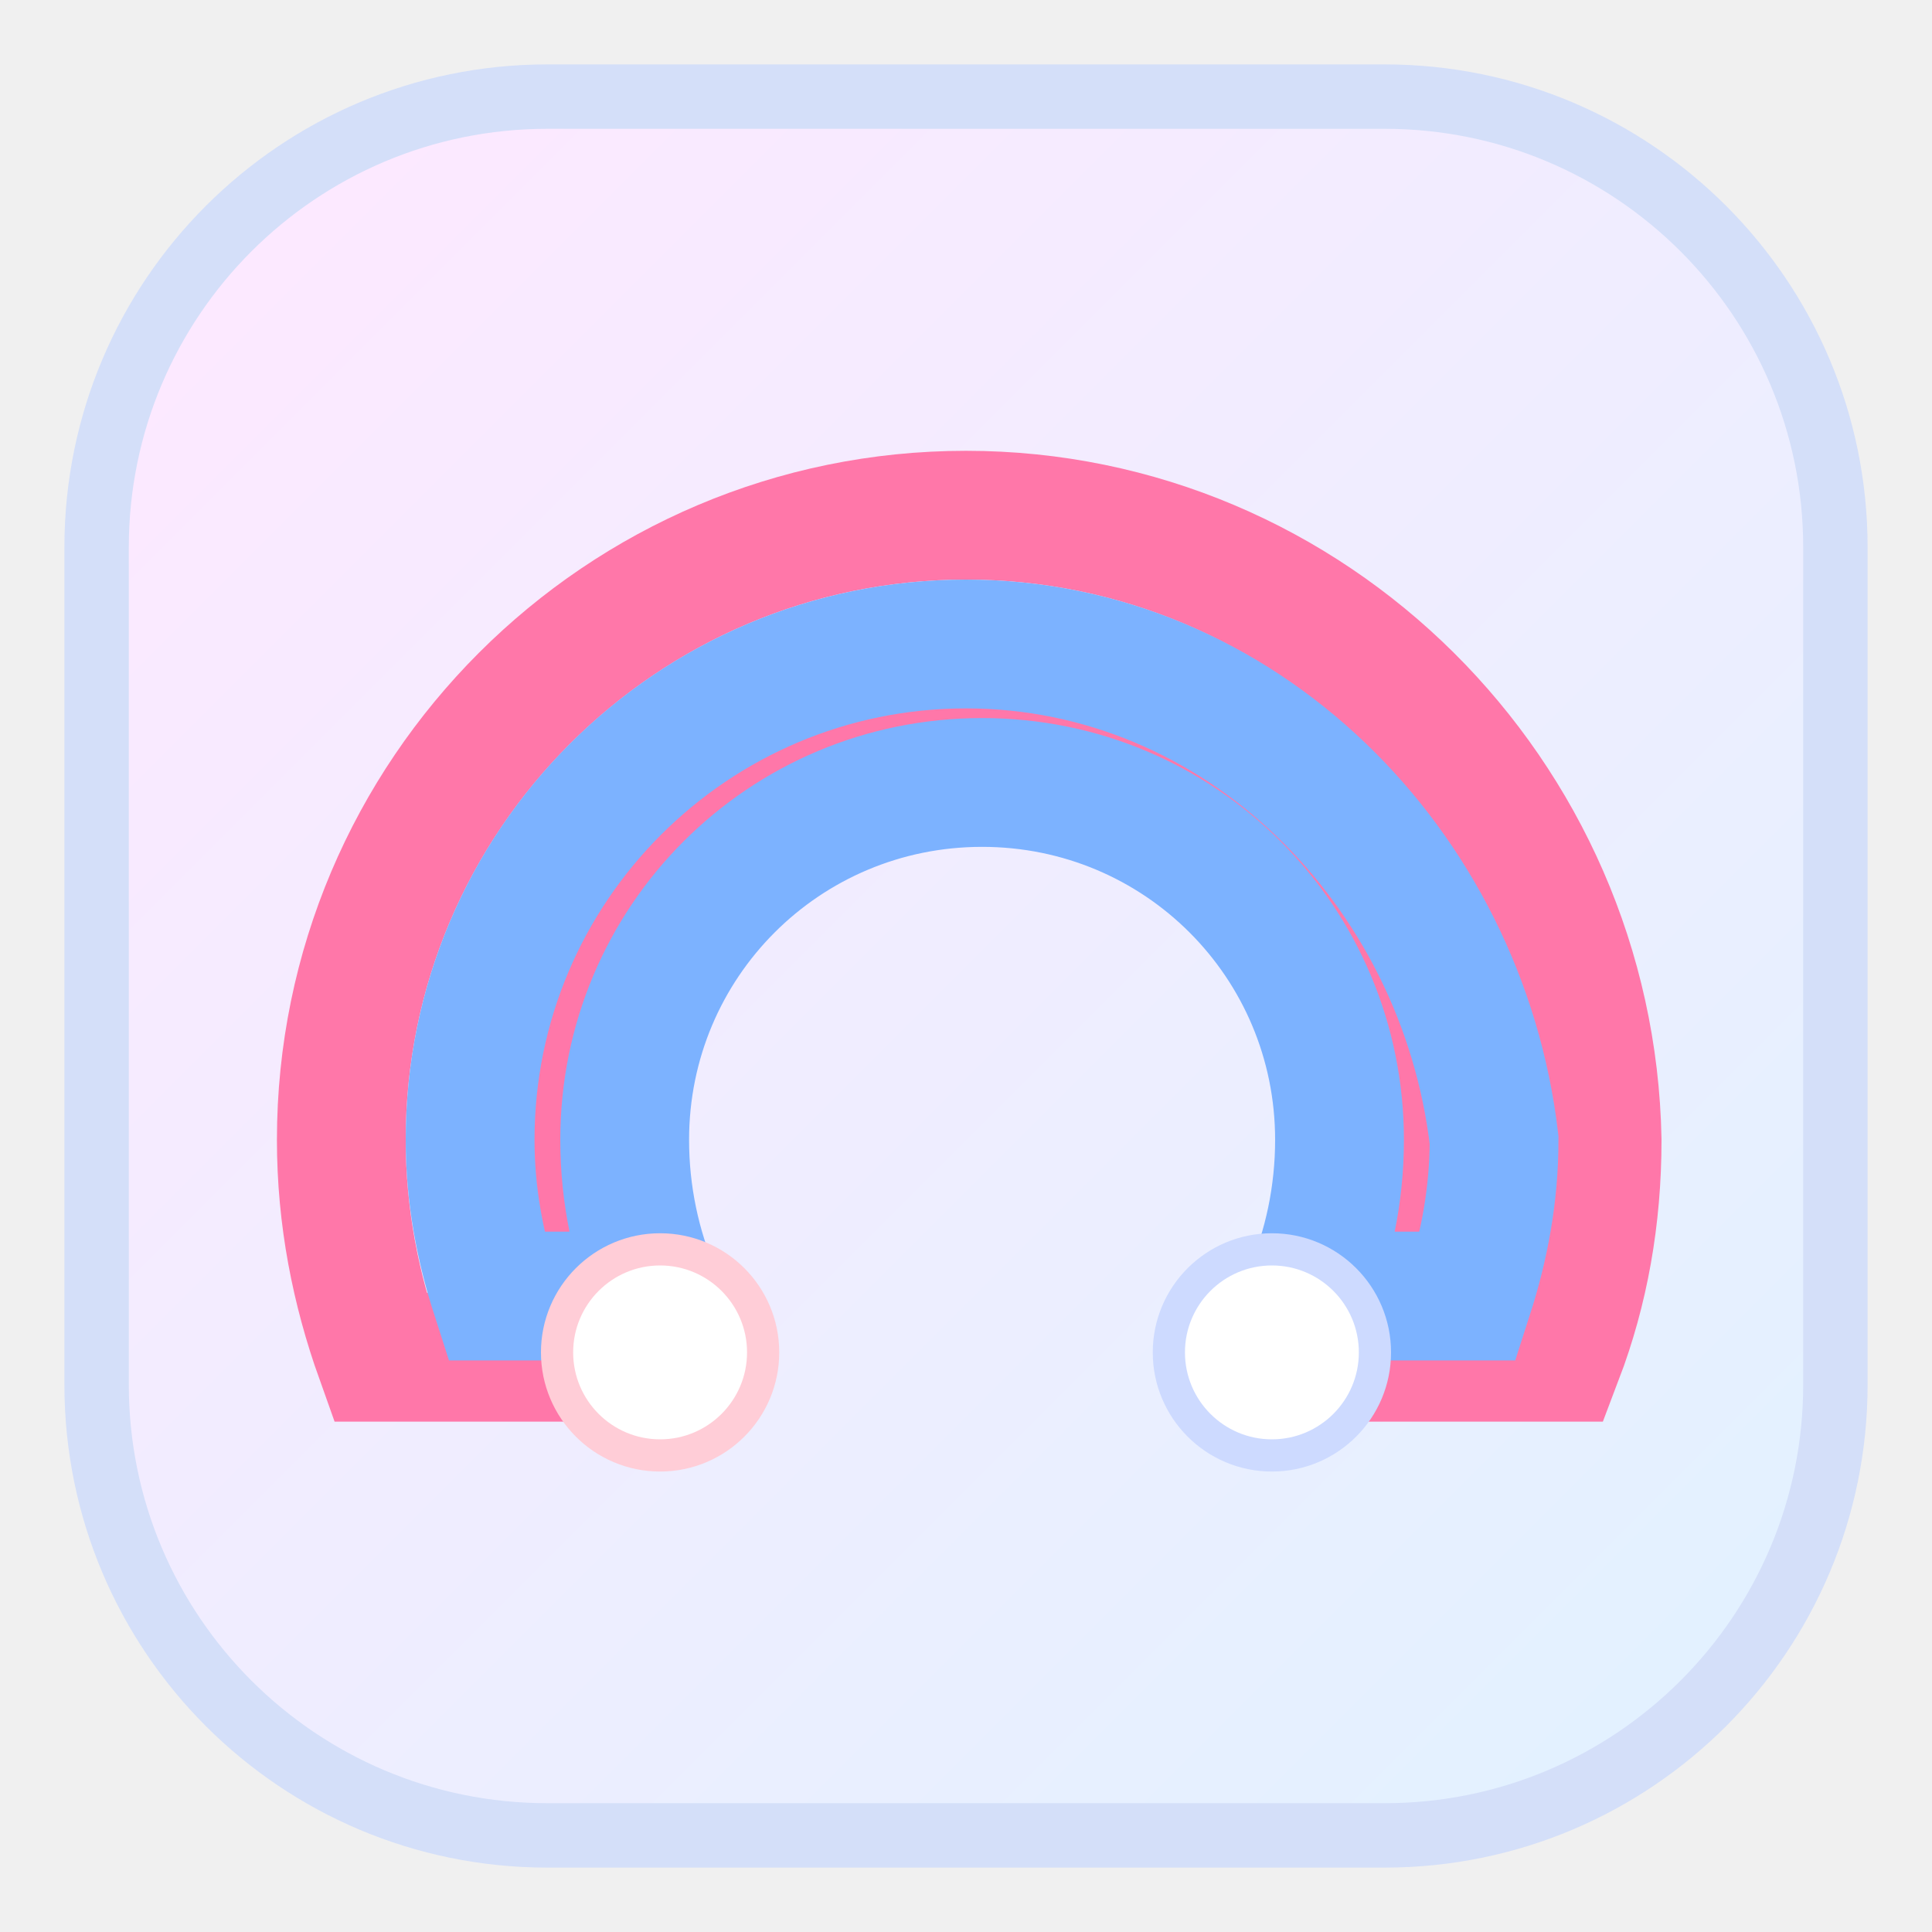
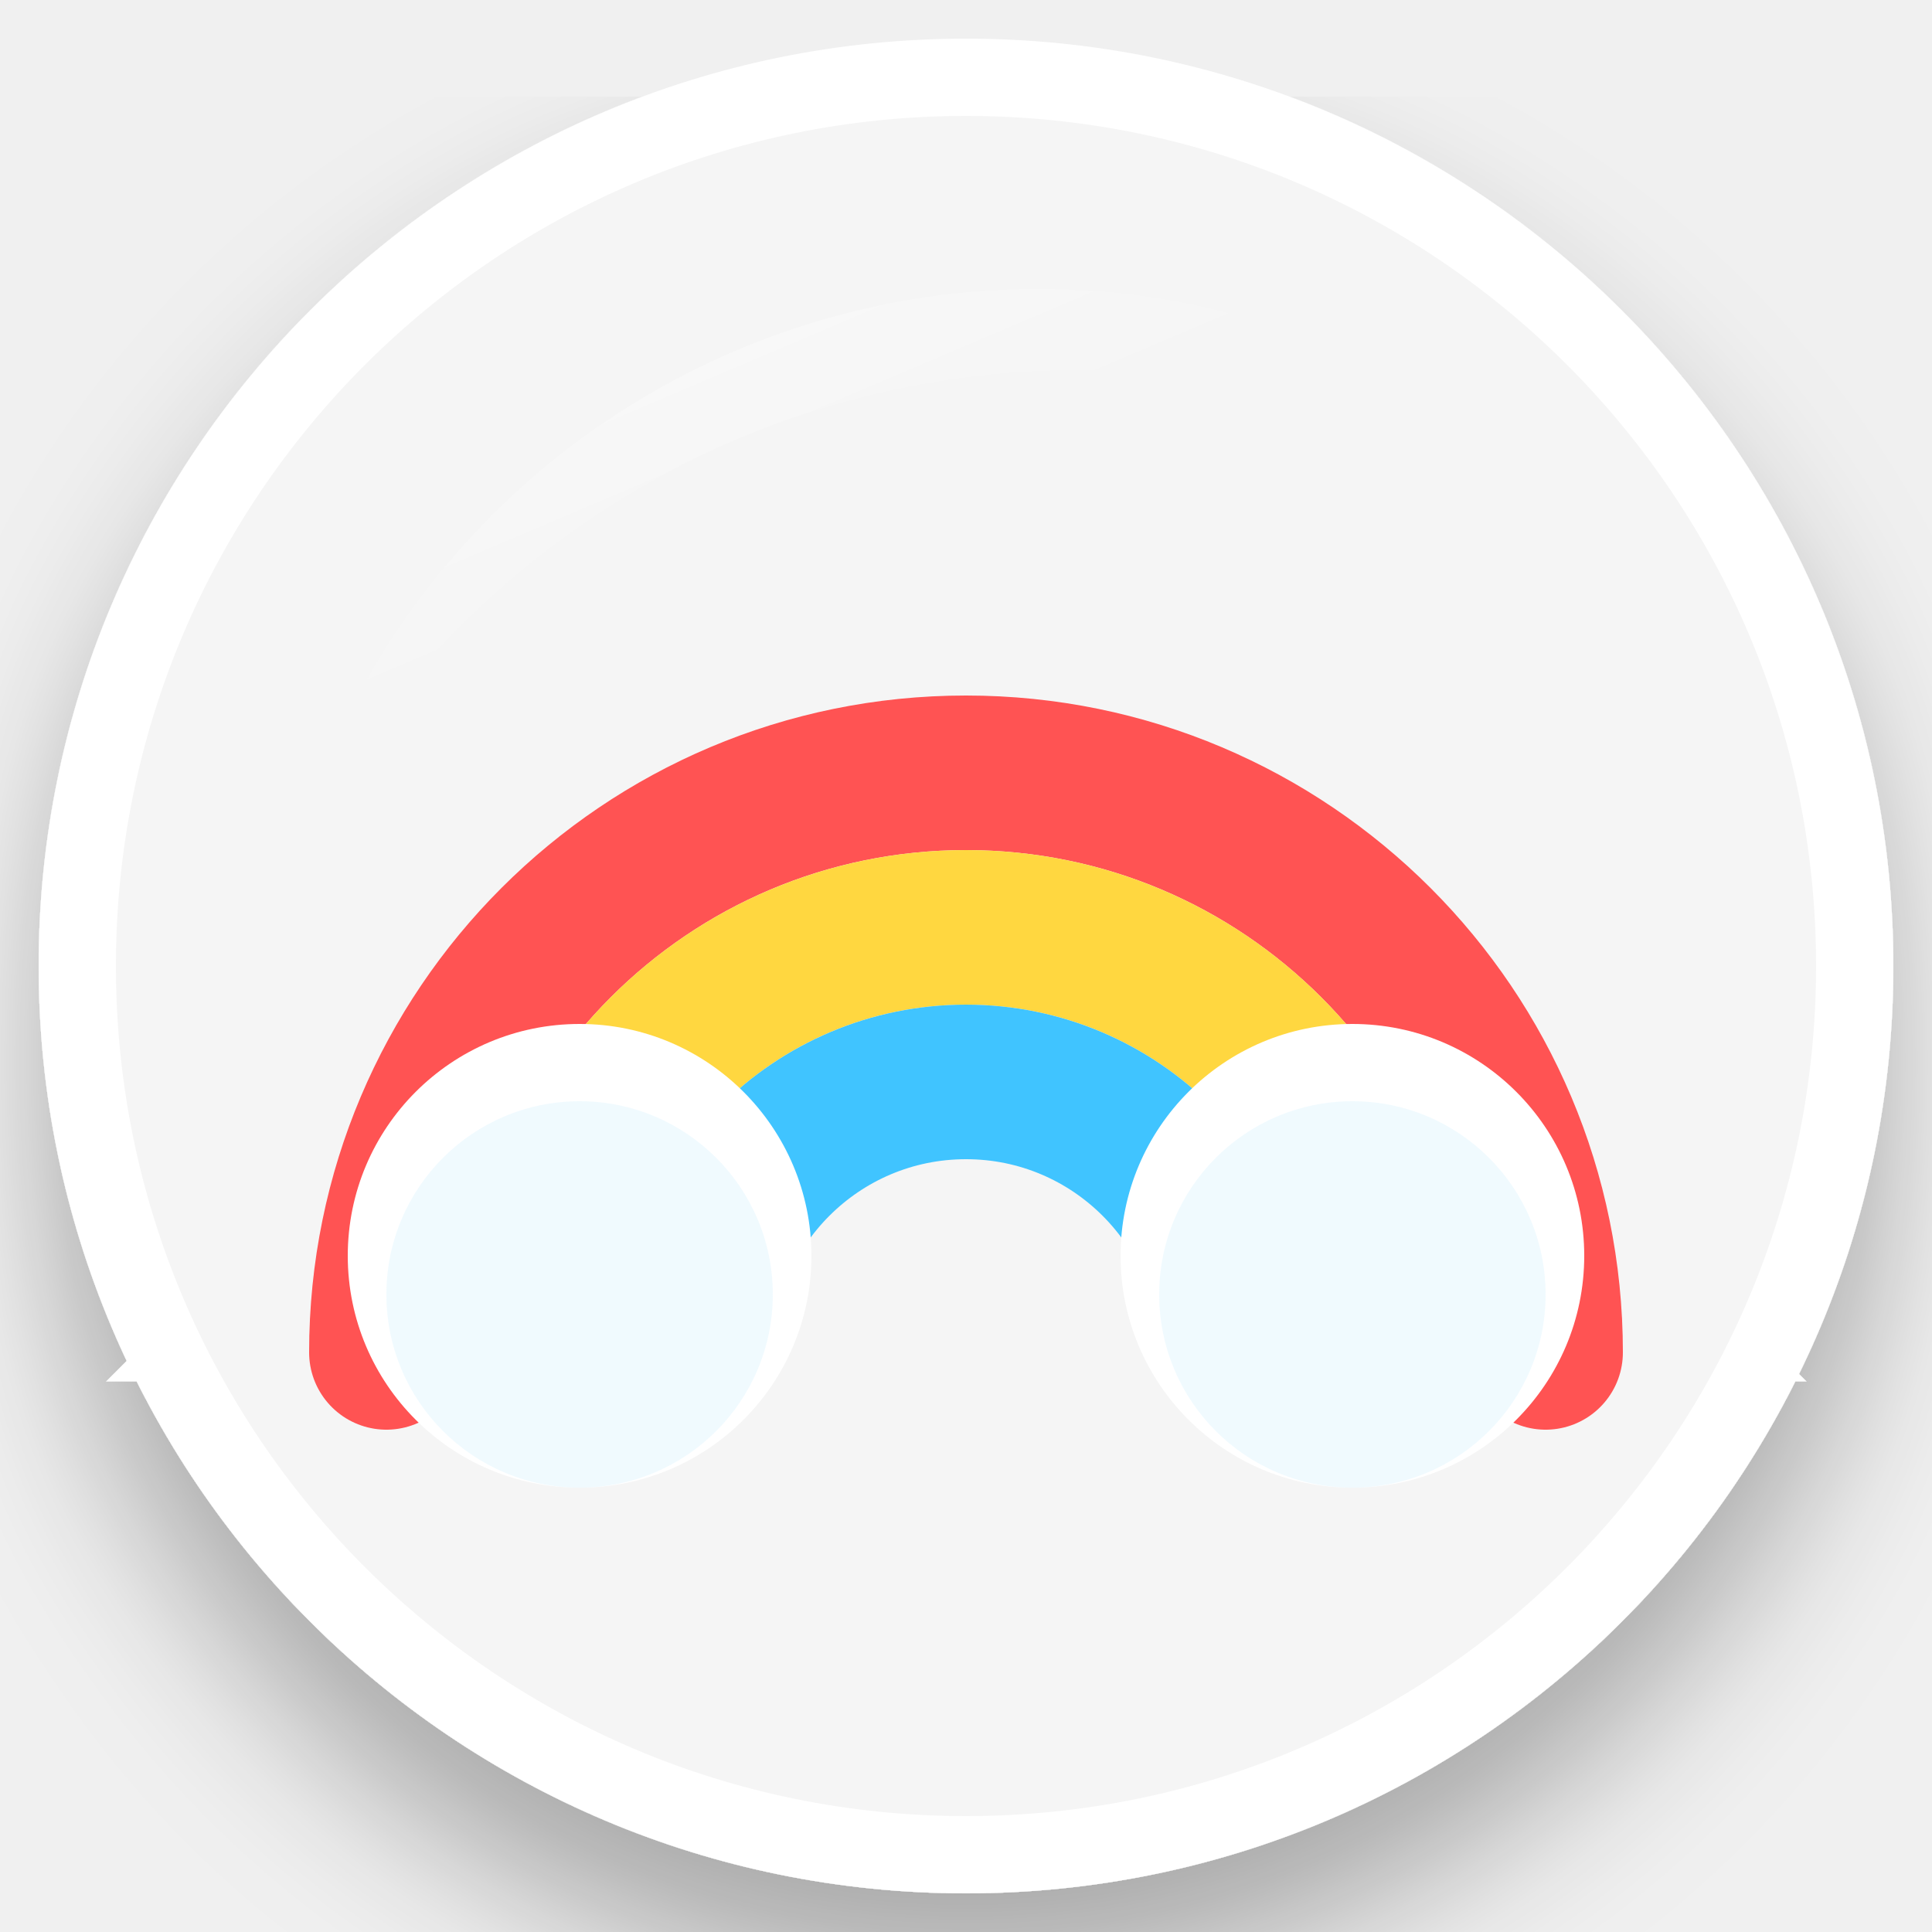
- <svg xmlns="http://www.w3.org/2000/svg" viewBox="0 0 120 120">
+ <svg xmlns="http://www.w3.org/2000/svg" viewBox="0 0 100 100">
  <defs>
-     <linearGradient id="rGradient" x1="0%" y1="0%" x2="100%" y2="100%">
-       <stop offset="0%" stop-color="#ffe8ff" />
-       <stop offset="100%" stop-color="#e0f2ff" />
+     <filter id="stickerShadow" x="-20%" y="-20%" width="150%" height="150%">
+       <feDropShadow dx="0" dy="2" stdDeviation="1" flood-opacity="0.2" />
+       <feDropShadow dx="0" dy="5" stdDeviation="4" flood-opacity="0.3" />
+     </filter>
+     <linearGradient id="surfaceGloss" x1="0%" y1="0%" x2="100%" y2="100%">
+       <stop offset="0%" stop-color="white" stop-opacity="0.6" />
+       <stop offset="40%" stop-color="white" stop-opacity="0" />
    </linearGradient>
  </defs>
-   <rect x="6" y="6" width="108" height="108" rx="28" fill="url(#rGradient)" stroke="#d4dff9" stroke-width="4" />
-   <path d="M60 32c-21.4 0-38.8 17.4-38.8 38.8 0 4.8 0.9 9.3 2.4 13.5h12.2c-1.8-4.1-2.8-8.7-2.8-13.5 0-15 12.2-27.2 27.2-27.2s27.2 12.2 27.2 27.2c0 4.8-1 9.4-2.8 13.5h12.2c1.6-4.2 2.4-8.7 2.4-13.5C98.8 49.4 81.4 32 60 32z" fill="none" stroke="#ff77a9" stroke-width="8" stroke-linecap="round" />
-   <path d="M60 40c-17 0-30.8 13.8-30.8 30.8 0 3.4 0.6 6.6 1.6 9.7h10c-1.3-3-2-6.3-2-9.7 0-12.3 9.9-22.2 22.2-22.2s22.2 9.9 22.2 22.2c0 3.4-0.7 6.7-2 9.7h10c1-3.1 1.6-6.3 1.6-9.7C90.8 53.8 77 40 60 40z" fill="none" stroke="#7cb2ff" stroke-width="8" stroke-linecap="round" />
-   <circle cx="41" cy="84" r="6.4" fill="#fff" stroke="#ffcdd7" stroke-width="2" />
-   <circle cx="79" cy="84" r="6.4" fill="#fff" stroke="#cddaff" stroke-width="2" />
+   <g filter="url(#stickerShadow)">
+     <path d="M 15 65 A 35 35 0 0 1 85 65 L 90 70 L 10 70 Z" fill="white" transform="scale(1.1) translate(-5, -5)" />
+     <circle cx="50" cy="50" r="48" fill="white" />
+     <circle cx="50" cy="50" r="44" fill="#F5F5F5" />
+     <g transform="translate(0, 5)">
+       <path d="M 20 65 A 30 30 0 0 1 80 65" fill="none" stroke="#FF5252" stroke-width="8" stroke-linecap="round" />
+       <path d="M 28 65 A 22 22 0 0 1 72 65" fill="none" stroke="#FFD740" stroke-width="8" stroke-linecap="round" />
+       <path d="M 36 65 A 14 14 0 0 1 64 65" fill="none" stroke="#40C4FF" stroke-width="8" stroke-linecap="round" />
+     </g>
+     <circle cx="30" cy="65" r="12" fill="white" />
+     <circle cx="70" cy="65" r="12" fill="white" />
+     <circle cx="30" cy="67" r="10" fill="#E1F5FE" opacity="0.5" />
+     <circle cx="70" cy="67" r="10" fill="#E1F5FE" opacity="0.5" />
+     <path d="M 15 45 A 40 40 0 0 1 85 30 A 45 45 0 0 0 15 45" fill="url(#surfaceGloss)" />
+   </g>
</svg>
